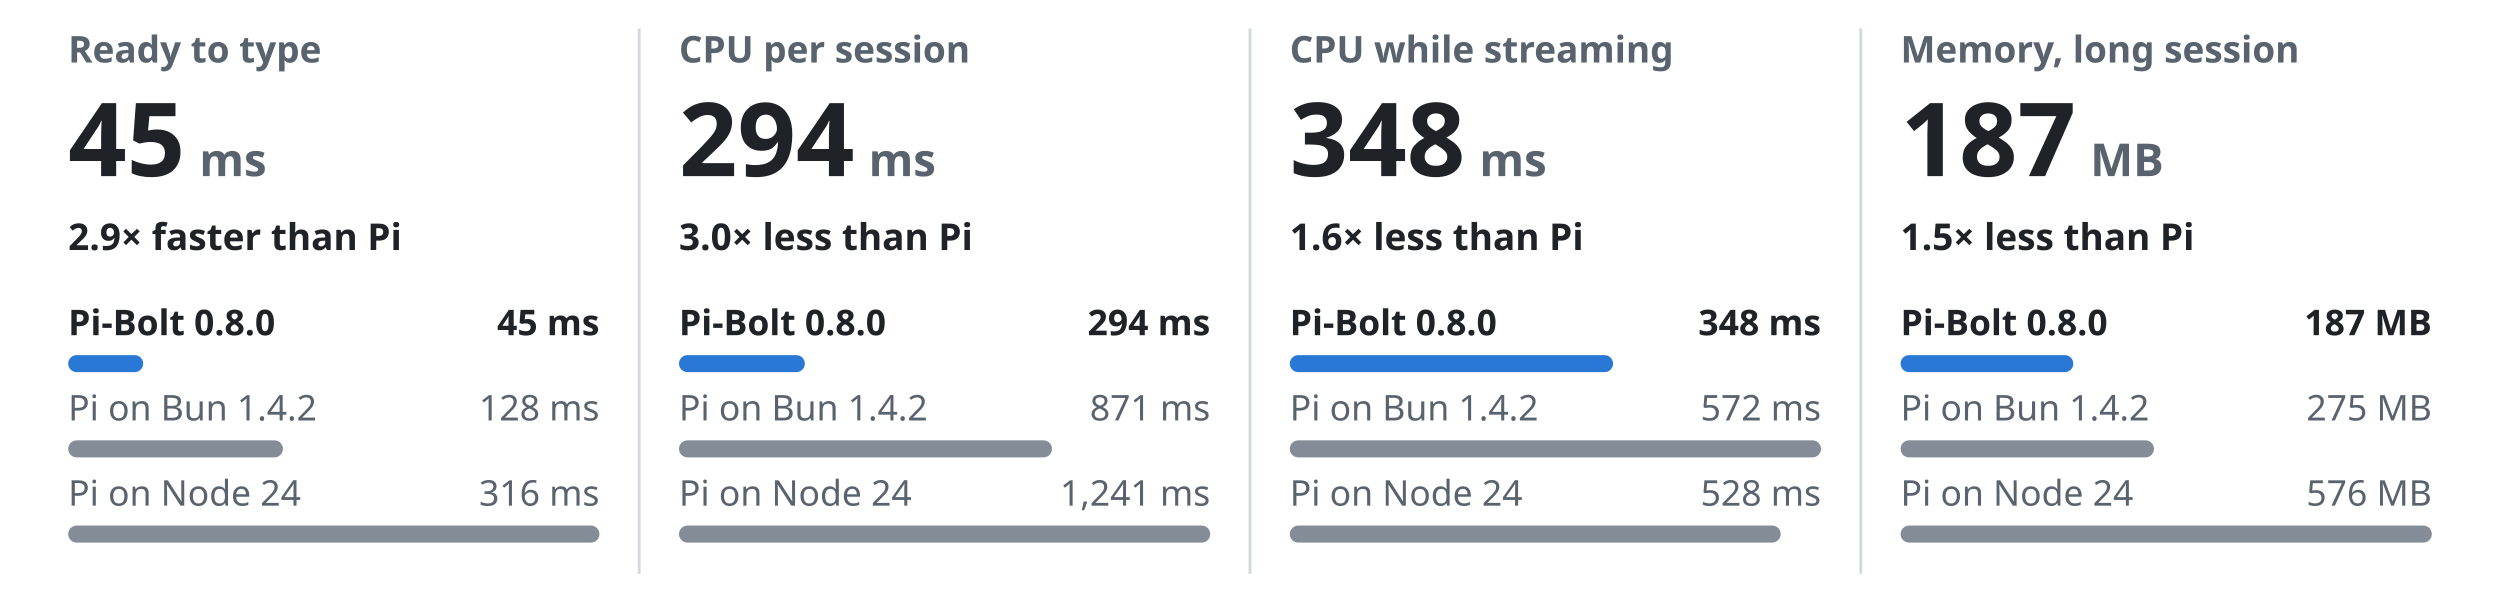
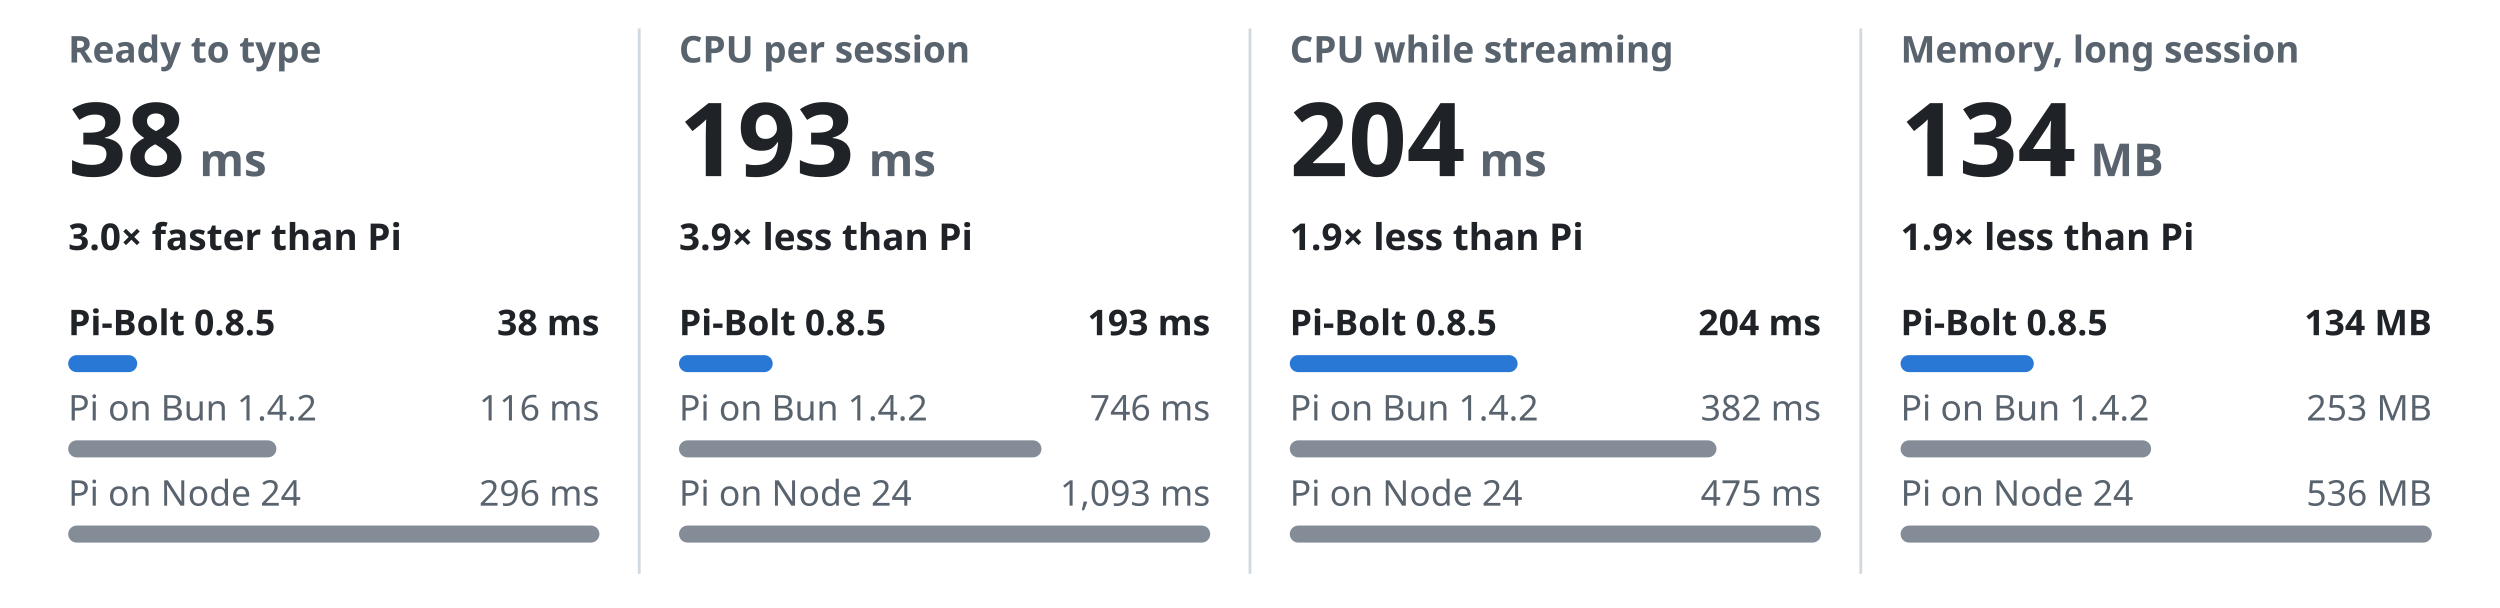
<svg xmlns="http://www.w3.org/2000/svg" width="880" height="214" viewBox="0 0 880 214" role="img" aria-label="Pi-Bolt compared with Bun and Node">
  <style>text{font-family:-apple-system, BlinkMacSystemFont, 'Segoe UI', 'Noto Sans', Helvetica, Arial, sans-serif}</style>
  <text x="24.0" y="22" font-size="13" font-weight="600" fill="#59636e">Ready to type</text>
-   <text x="24.0" y="62" font-size="36" font-weight="700" fill="#1f2328">45<tspan font-size="16" font-weight="600" fill="#59636e" dx="5">ms</tspan>
+   <text x="24.0" y="62" font-size="36" font-weight="700" fill="#1f2328">38<tspan font-size="16" font-weight="600" fill="#59636e" dx="5">ms</tspan>
  </text>
-   <text x="24.0" y="88" font-size="13" font-weight="600" fill="#1f2328">2.9× faster than Pi</text>
-   <text x="24.0" y="118" font-size="12.5" font-weight="650" fill="#1f2328">Pi-Bolt 0.8.0</text>
-   <text x="211.0" y="118" font-size="12.5" font-weight="650" text-anchor="end" fill="#1f2328">45 ms</text>
-   <rect x="24.0" y="125" width="26.4" height="6" rx="3" fill="#2a78d6" />
+   <text x="24.0" y="88" font-size="13" font-weight="600" fill="#1f2328">3.0× faster than Pi</text>
+   <text x="24.0" y="118" font-size="12.5" font-weight="650" fill="#1f2328">Pi-Bolt 0.8.5</text>
+   <text x="211.0" y="118" font-size="12.5" font-weight="650" text-anchor="end" fill="#1f2328">38 ms</text>
+   <rect x="24.0" y="125" width="24.3" height="6" rx="3" fill="#2a78d6" />
  <text x="24.0" y="148" font-size="12.5" font-weight="400" fill="#59636e">Pi on Bun 1.4.2</text>
-   <text x="211.0" y="148" font-size="12.5" font-weight="400" text-anchor="end" fill="#59636e">128 ms</text>
-   <rect x="24.0" y="155" width="75.6" height="6" rx="3" fill="#848d97" />
+   <text x="211.0" y="148" font-size="12.5" font-weight="400" text-anchor="end" fill="#59636e">116 ms</text>
+   <rect x="24.0" y="155" width="73.3" height="6" rx="3" fill="#848d97" />
  <text x="24.0" y="178" font-size="12.5" font-weight="400" fill="#59636e">Pi on Node 24</text>
-   <text x="211.0" y="178" font-size="12.5" font-weight="400" text-anchor="end" fill="#59636e">316 ms</text>
+   <text x="211.0" y="178" font-size="12.5" font-weight="400" text-anchor="end" fill="#59636e">296 ms</text>
  <rect x="24.0" y="185" width="187.0" height="6" rx="3" fill="#848d97" />
  <line x1="225.0" y1="10" x2="225.0" y2="202" stroke="#d1d9e0" />
  <text x="239.0" y="22" font-size="13" font-weight="600" fill="#59636e">CPU per session</text>
-   <text x="239.0" y="62" font-size="36" font-weight="700" fill="#1f2328">294<tspan font-size="16" font-weight="600" fill="#59636e" dx="5">ms</tspan>
+   <text x="239.0" y="62" font-size="36" font-weight="700" fill="#1f2328">193<tspan font-size="16" font-weight="600" fill="#59636e" dx="5">ms</tspan>
  </text>
-   <text x="239.0" y="88" font-size="13" font-weight="600" fill="#1f2328">3.0× less than Pi</text>
-   <text x="239.0" y="118" font-size="12.5" font-weight="650" fill="#1f2328">Pi-Bolt 0.8.0</text>
-   <text x="426.0" y="118" font-size="12.5" font-weight="650" text-anchor="end" fill="#1f2328">294 ms</text>
-   <rect x="239.0" y="125" width="44.3" height="6" rx="3" fill="#2a78d6" />
+   <text x="239.0" y="88" font-size="13" font-weight="600" fill="#1f2328">3.9× less than Pi</text>
+   <text x="239.0" y="118" font-size="12.5" font-weight="650" fill="#1f2328">Pi-Bolt 0.8.5</text>
+   <text x="426.0" y="118" font-size="12.5" font-weight="650" text-anchor="end" fill="#1f2328">193 ms</text>
+   <rect x="239.0" y="125" width="33.0" height="6" rx="3" fill="#2a78d6" />
  <text x="239.0" y="148" font-size="12.5" font-weight="400" fill="#59636e">Pi on Bun 1.4.2</text>
-   <text x="426.0" y="148" font-size="12.5" font-weight="400" text-anchor="end" fill="#59636e">871 ms</text>
-   <rect x="239.0" y="155" width="131.3" height="6" rx="3" fill="#848d97" />
+   <text x="426.0" y="148" font-size="12.5" font-weight="400" text-anchor="end" fill="#59636e">746 ms</text>
+   <rect x="239.0" y="155" width="127.6" height="6" rx="3" fill="#848d97" />
  <text x="239.0" y="178" font-size="12.5" font-weight="400" fill="#59636e">Pi on Node 24</text>
-   <text x="426.0" y="178" font-size="12.5" font-weight="400" text-anchor="end" fill="#59636e">1,241 ms</text>
+   <text x="426.0" y="178" font-size="12.5" font-weight="400" text-anchor="end" fill="#59636e">1,093 ms</text>
  <rect x="239.0" y="185" width="187.0" height="6" rx="3" fill="#848d97" />
  <line x1="440.0" y1="10" x2="440.0" y2="202" stroke="#d1d9e0" />
  <text x="454.0" y="22" font-size="13" font-weight="600" fill="#59636e">CPU while streaming</text>
-   <text x="454.0" y="62" font-size="36" font-weight="700" fill="#1f2328">348<tspan font-size="16" font-weight="600" fill="#59636e" dx="5">ms</tspan>
+   <text x="454.0" y="62" font-size="36" font-weight="700" fill="#1f2328">204<tspan font-size="16" font-weight="600" fill="#59636e" dx="5">ms</tspan>
  </text>
-   <text x="454.0" y="88" font-size="13" font-weight="600" fill="#1f2328">1.6× less than Pi</text>
-   <text x="454.0" y="118" font-size="12.5" font-weight="650" fill="#1f2328">Pi-Bolt 0.8.0</text>
-   <text x="641.0" y="118" font-size="12.5" font-weight="650" text-anchor="end" fill="#1f2328">348 ms</text>
-   <rect x="454.0" y="125" width="113.8" height="6" rx="3" fill="#2a78d6" />
+   <text x="454.0" y="88" font-size="13" font-weight="600" fill="#1f2328">1.9× less than Pi</text>
+   <text x="454.0" y="118" font-size="12.5" font-weight="650" fill="#1f2328">Pi-Bolt 0.8.5</text>
+   <text x="641.0" y="118" font-size="12.5" font-weight="650" text-anchor="end" fill="#1f2328">204 ms</text>
+   <rect x="454.0" y="125" width="80.2" height="6" rx="3" fill="#2a78d6" />
  <text x="454.0" y="148" font-size="12.5" font-weight="400" fill="#59636e">Pi on Bun 1.4.2</text>
-   <text x="641.0" y="148" font-size="12.5" font-weight="400" text-anchor="end" fill="#59636e">572 ms</text>
-   <rect x="454.0" y="155" width="187.0" height="6" rx="3" fill="#848d97" />
+   <text x="641.0" y="148" font-size="12.5" font-weight="400" text-anchor="end" fill="#59636e">382 ms</text>
+   <rect x="454.0" y="155" width="150.2" height="6" rx="3" fill="#848d97" />
  <text x="454.0" y="178" font-size="12.5" font-weight="400" fill="#59636e">Pi on Node 24</text>
-   <text x="641.0" y="178" font-size="12.5" font-weight="400" text-anchor="end" fill="#59636e">528 ms</text>
-   <rect x="454.0" y="185" width="172.8" height="6" rx="3" fill="#848d97" />
+   <text x="641.0" y="178" font-size="12.5" font-weight="400" text-anchor="end" fill="#59636e">475 ms</text>
+   <rect x="454.0" y="185" width="187.0" height="6" rx="3" fill="#848d97" />
  <line x1="655.0" y1="10" x2="655.0" y2="202" stroke="#d1d9e0" />
  <text x="669.0" y="22" font-size="13" font-weight="600" fill="#59636e">Memory, long session</text>
-   <text x="669.0" y="62" font-size="36" font-weight="700" fill="#1f2328">187<tspan font-size="16" font-weight="600" fill="#59636e" dx="5">MB</tspan>
+   <text x="669.0" y="62" font-size="36" font-weight="700" fill="#1f2328">134<tspan font-size="16" font-weight="600" fill="#59636e" dx="5">MB</tspan>
  </text>
-   <text x="669.0" y="88" font-size="13" font-weight="600" fill="#1f2328">1.5× less than Pi</text>
-   <text x="669.0" y="118" font-size="12.5" font-weight="650" fill="#1f2328">Pi-Bolt 0.8.0</text>
-   <text x="856.0" y="118" font-size="12.5" font-weight="650" text-anchor="end" fill="#1f2328">187 MB</text>
-   <rect x="669.0" y="125" width="60.8" height="6" rx="3" fill="#2a78d6" />
+   <text x="669.0" y="88" font-size="13" font-weight="600" fill="#1f2328">1.9× less than Pi</text>
+   <text x="669.0" y="118" font-size="12.5" font-weight="650" fill="#1f2328">Pi-Bolt 0.8.5</text>
+   <text x="856.0" y="118" font-size="12.5" font-weight="650" text-anchor="end" fill="#1f2328">134 MB</text>
+   <rect x="669.0" y="125" width="46.9" height="6" rx="3" fill="#2a78d6" />
  <text x="669.0" y="148" font-size="12.5" font-weight="400" fill="#59636e">Pi on Bun 1.4.2</text>
-   <text x="856.0" y="148" font-size="12.5" font-weight="400" text-anchor="end" fill="#59636e">275 MB</text>
-   <rect x="669.0" y="155" width="89.2" height="6" rx="3" fill="#848d97" />
+   <text x="856.0" y="148" font-size="12.5" font-weight="400" text-anchor="end" fill="#59636e">253 MB</text>
+   <rect x="669.0" y="155" width="88.2" height="6" rx="3" fill="#848d97" />
  <text x="669.0" y="178" font-size="12.5" font-weight="400" fill="#59636e">Pi on Node 24</text>
-   <text x="856.0" y="178" font-size="12.5" font-weight="400" text-anchor="end" fill="#59636e">576 MB</text>
+   <text x="856.0" y="178" font-size="12.5" font-weight="400" text-anchor="end" fill="#59636e">536 MB</text>
  <rect x="669.0" y="185" width="187.0" height="6" rx="3" fill="#848d97" />
</svg>
